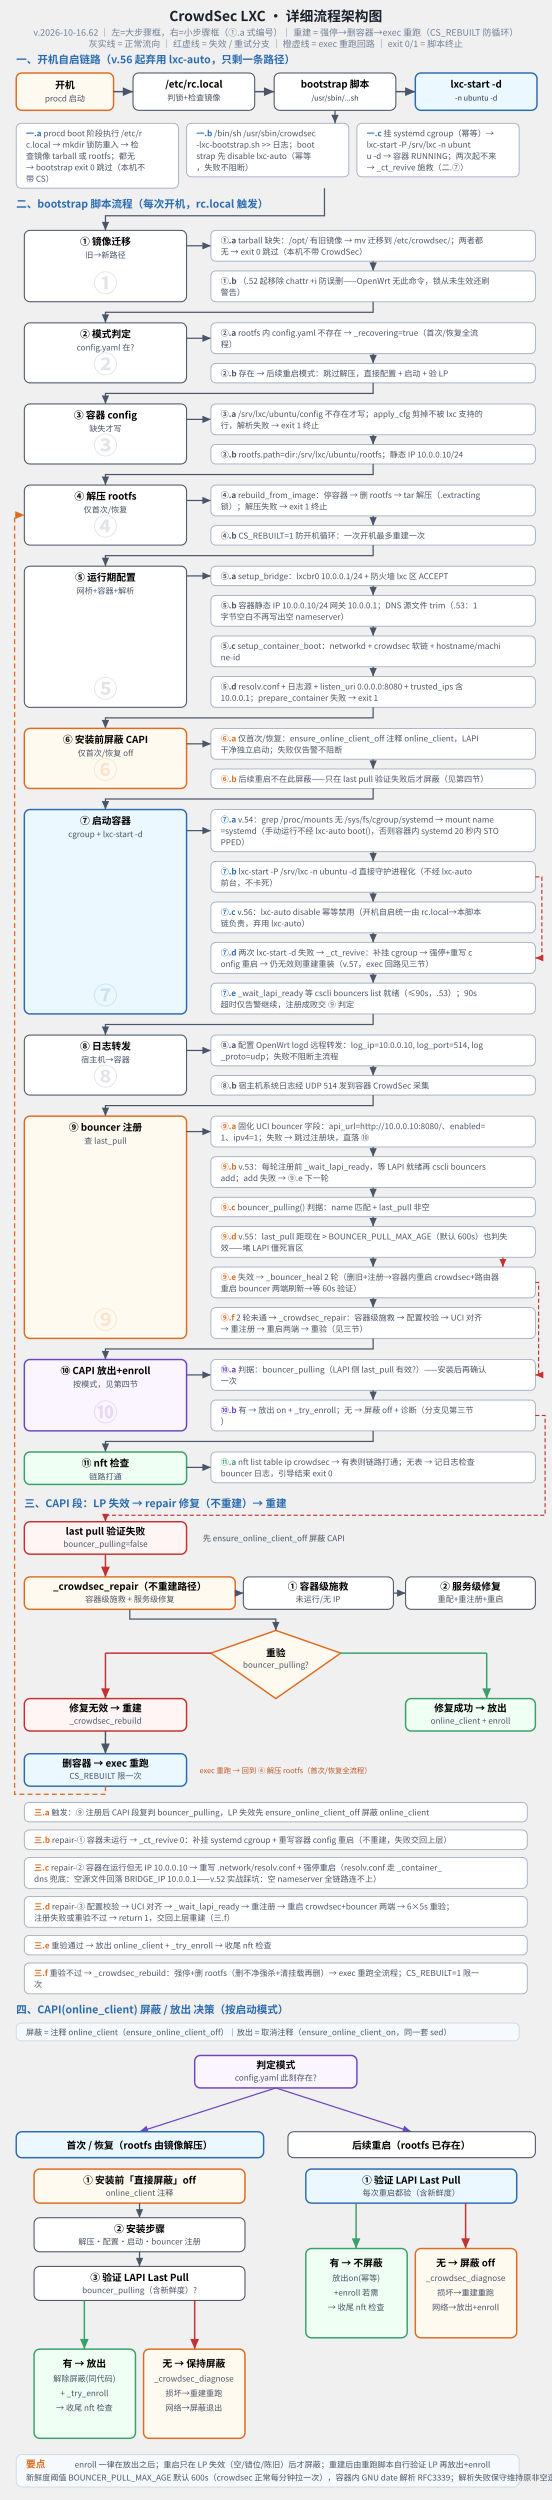
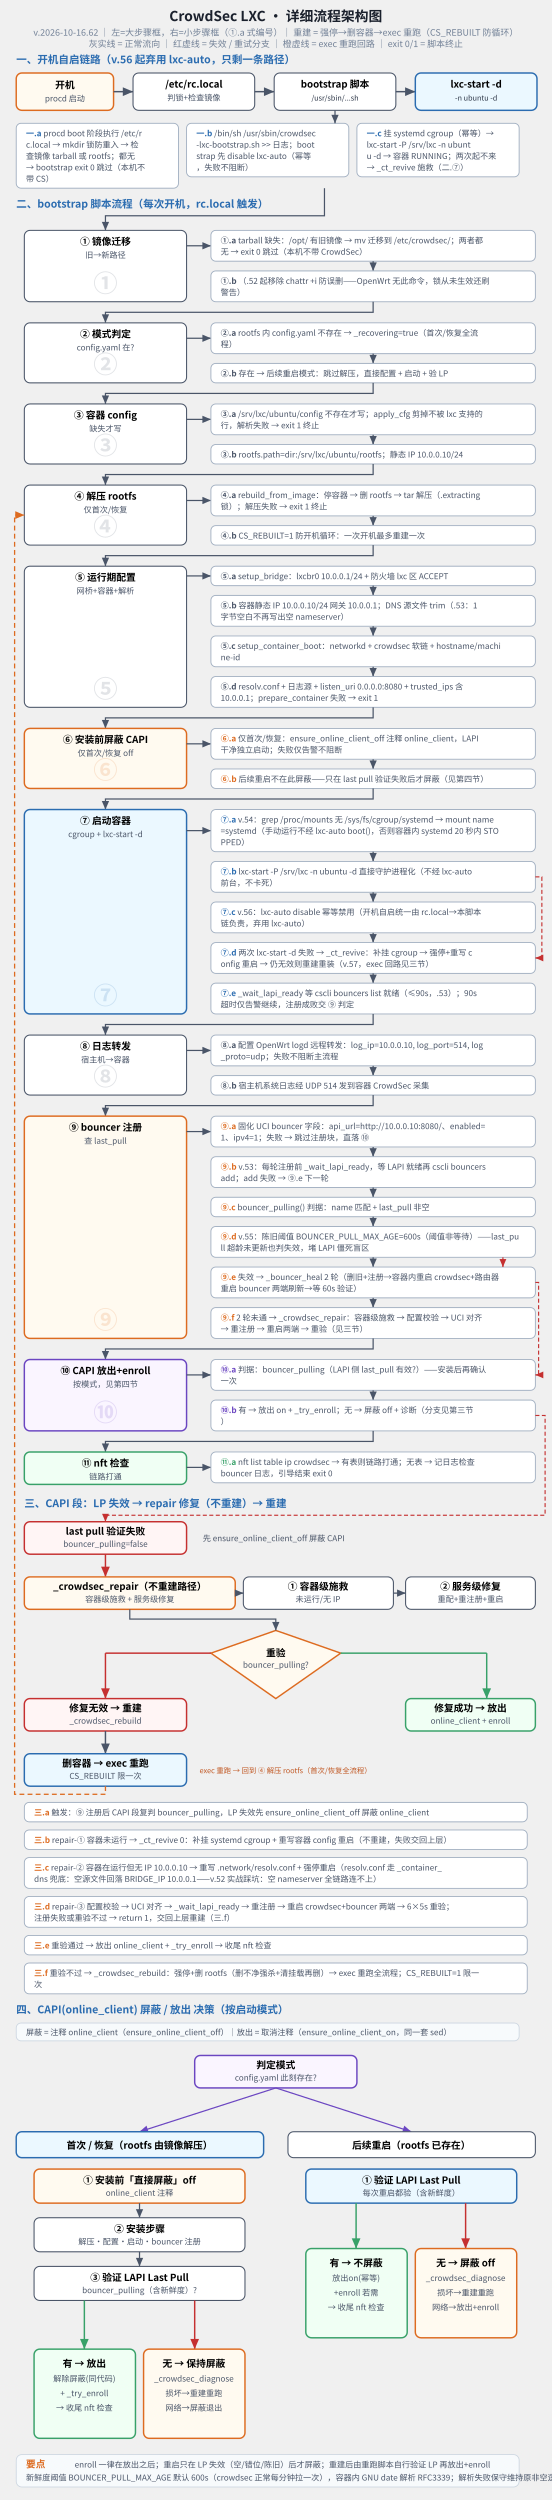
<svg xmlns="http://www.w3.org/2000/svg" viewBox="0 0 680 3082" font-family="-apple-system,'PingFang SC','Microsoft YaHei','Noto Sans CJK SC',sans-serif">
  <defs>
    <marker id="arr" markerWidth="9" markerHeight="9" refX="7" refY="3" orient="auto" markerUnits="strokeWidth">
      <path d="M0,0 L7,3 L0,6 z" fill="#4a5568" />
    </marker>
    <marker id="arrRed" markerWidth="9" markerHeight="9" refX="7" refY="3" orient="auto" markerUnits="strokeWidth">
      <path d="M0,0 L7,3 L0,6 z" fill="#c53030" />
    </marker>
    <marker id="arrGreen" markerWidth="9" markerHeight="9" refX="7" refY="3" orient="auto" markerUnits="strokeWidth">
      <path d="M0,0 L7,3 L0,6 z" fill="#38a169" />
    </marker>
    <marker id="arrOrange" markerWidth="9" markerHeight="9" refX="7" refY="3" orient="auto" markerUnits="strokeWidth">
      <path d="M0,0 L7,3 L0,6 z" fill="#dd6b20" />
    </marker>
    <marker id="arrPurple" markerWidth="9" markerHeight="9" refX="7" refY="3" orient="auto" markerUnits="strokeWidth">
      <path d="M0,0 L7,3 L0,6 z" fill="#6b46c1" />
    </marker>
  </defs>
  <style>
    .title{font-size:17px;font-weight:700;fill:#1a202c;}
    .ver{font-size:11px;fill:#718096;}
    .sub{font-size:13px;font-weight:700;fill:#2b6cb0;}
    .sub2{font-size:12px;font-weight:600;fill:#dd6b20;}
    .node{fill:#fff;stroke:#4a5568;stroke-width:1.3;}
    .nodeBlue{fill:#ebf8ff;stroke:#2b6cb0;stroke-width:1.8;}
    .nodeGreen{fill:#f0fff4;stroke:#38a169;stroke-width:1.8;}
    .nodeOrange{fill:#fffaf0;stroke:#dd6b20;stroke-width:1.8;}
    .nodeRed{fill:#fff5f5;stroke:#c53030;stroke-width:1.8;}
    .nodePurple{fill:#faf5ff;stroke:#6b46c1;stroke-width:1.8;}
    .sml{fill:#ffffff;stroke:#a0aec0;stroke-width:1.1;}
    .nt{font-size:12px;font-weight:700;text-anchor:middle;}
    .nd{font-size:10px;text-anchor:middle;fill:#4a5568;}
    .ndl{font-size:10px;text-anchor:start;fill:#4a5568;}
    .mono{font-family:'SFMono-Regular',Consolas,'Noto Sans CJK SC',monospace;font-size:9px;text-anchor:middle;fill:#2d3748;}
    .bignum{font-size:30px;font-weight:700;text-anchor:middle;}
    .loop{stroke:#dd6b20;stroke-width:1.6;stroke-dasharray:6 4;fill:none;}
    .loopt{font-size:9px;fill:#c05621;}
  </style>
  <text x="340" y="26" class="title" text-anchor="middle">CrowdSec LXC · 详细流程架构图</text>
  <text x="340" y="44" class="ver" text-anchor="middle">v.2026-10-16.62 ｜ 左=大步骤框，右=小步骤框（①.a 式编号）｜ 重建 = 强停→删容器→exec 重跑（CS_REBUILT 防循环）</text>
  <text x="340" y="58" class="ver" text-anchor="middle">灰实线 = 正常流向 ｜ 红虚线 = 失效 / 重试分支 ｜ 橙虚线 = exec 重跑回路 ｜ exit 0/1 = 脚本终止</text>
  <text x="20" y="78" class="sub">一、开机自启链路（v.56 起弃用 lxc-auto，只剩一条路径）</text>
  <rect x="20" y="90" width="120" height="46" rx="7" class="nodeOrange" />
  <text x="80" y="109" class="nt">开机</text>
  <text x="80" y="125" class="nd">procd 启动</text>
  <line x1="140" y1="113" x2="164" y2="113" stroke="#4a5568" stroke-width="1.8" marker-end="url(#arr)" />
  <rect x="164" y="90" width="150" height="46" rx="7" class="node" />
  <text x="239" y="108" class="nt">/etc/rc.local</text>
  <text x="239" y="124" class="nd">判锁+检查镜像</text>
  <line x1="314" y1="113" x2="338" y2="113" stroke="#4a5568" stroke-width="1.8" marker-end="url(#arr)" />
  <rect x="338" y="90" width="150" height="46" rx="7" class="node" />
  <text x="413" y="108" class="nt">bootstrap 脚本</text>
  <text x="413" y="124" class="mono">/usr/sbin/...sh</text>
  <line x1="488" y1="113" x2="512" y2="113" stroke="#4a5568" stroke-width="1.8" marker-end="url(#arr)" />
  <rect x="512" y="90" width="150" height="46" rx="7" class="nodeBlue" />
  <text x="587" y="108" class="nt">lxc-start -d</text>
  <text x="587" y="124" class="mono">-n ubuntu -d</text>
  <rect x="20" y="152" width="200" height="80" rx="6" class="sml" />
  <text x="32" y="168" class="ndl">
    <tspan style="font-weight:700;fill:#2b6cb0">一.a</tspan> procd boot 阶段执行 /etc/r</text>
  <text x="32" y="182" class="ndl">c.local → mkdir 锁防重入 → 检</text>
  <text x="32" y="196" class="ndl">查镜像 tarball 或 rootfs；都无</text>
  <text x="32" y="210" class="ndl">→ bootstrap exit 0 跳过（本机不</text>
  <text x="32" y="224" class="ndl">带 CS）</text>
  <rect x="230" y="152" width="200" height="66" rx="6" class="sml" />
  <text x="242" y="168" class="ndl">
    <tspan style="font-weight:700;fill:#2b6cb0">一.b</tspan> /bin/sh /usr/sbin/crowdsec</text>
  <text x="242" y="182" class="ndl">-lxc-bootstrap.sh &gt;&gt; 日志；boot</text>
  <text x="242" y="196" class="ndl">strap 先 disable lxc-auto（幂等</text>
  <text x="242" y="210" class="ndl">，失败不阻断）</text>
  <rect x="440" y="152" width="200" height="66" rx="6" class="sml" />
  <text x="452" y="168" class="ndl">
    <tspan style="font-weight:700;fill:#2b6cb0">一.c</tspan> 挂 systemd cgroup（幂等）→</text>
  <text x="452" y="182" class="ndl">lxc-start -P /srv/lxc -n ubunt</text>
  <text x="452" y="196" class="ndl">u -d → 容器 RUNNING；两次起不来</text>
  <text x="452" y="210" class="ndl">→ _ct_revive 施救（二.⑦）</text>
  <line x1="413" y1="136" x2="413" y2="152" stroke="#4a5568" stroke-width="1.5" marker-end="url(#arr)" />
  <text x="20" y="256" class="sub">二、bootstrap 脚本流程（每次开机，rc.local 触发）</text>
  <path d="M400,232 L400,266 L130,266 L130,284" fill="none" stroke="#4a5568" stroke-width="1.5" marker-end="url(#arr)" />
  <rect x="30" y="284" width="200" height="88" rx="7" class="node" />
  <text x="130.0" y="302" class="nt">① 镜像迁移</text>
  <text x="130.0" y="318" class="nd">旧→新路径</text>
  <text x="130.0" y="360" class="bignum" fill="#4a5568" fill-opacity="0.16">①</text>
  <line x1="230" y1="303.0" x2="260" y2="303.0" stroke="#4a5568" stroke-width="1.5" marker-end="url(#arr)" />
  <rect x="260" y="284" width="400" height="38" rx="6" class="sml" />
  <text x="272" y="300" class="ndl">
    <tspan style="font-weight:700;fill:#4a5568">①.a</tspan> tarball 缺失：/opt/ 有旧镜像 → mv 迁移到 /etc/crowdsec/；两者都</text>
  <text x="272" y="314" class="ndl">无 → exit 0 跳过（本机不带 CrowdSec）</text>
  <line x1="460.0" y1="322" x2="460.0" y2="334" stroke="#4a5568" stroke-width="1.5" marker-end="url(#arr)" />
  <rect x="260" y="334" width="400" height="38" rx="6" class="sml" />
  <text x="272" y="350" class="ndl">
    <tspan style="font-weight:700;fill:#4a5568">①.b</tspan> （.52 起移除 chattr +i 防误删——OpenWrt 无此命令，锁从未生效还刷</text>
  <text x="272" y="364" class="ndl">警告）</text>
  <path d="M460,372 L460,385 L130,385 L130,398" fill="none" stroke="#4a5568" stroke-width="1.5" marker-end="url(#arr)" />
  <rect x="30" y="398" width="200" height="74" rx="7" class="node" />
  <text x="130.0" y="416" class="nt">② 模式判定</text>
  <text x="130.0" y="432" class="nd">config.yaml 在?</text>
  <text x="130.0" y="460" class="bignum" fill="#4a5568" fill-opacity="0.16">②</text>
  <line x1="230" y1="417.0" x2="260" y2="417.0" stroke="#4a5568" stroke-width="1.5" marker-end="url(#arr)" />
  <rect x="260" y="398" width="400" height="38" rx="6" class="sml" />
  <text x="272" y="414" class="ndl">
    <tspan style="font-weight:700;fill:#4a5568">②.a</tspan> rootfs 内 config.yaml 不存在 → _recovering=true（首次/恢复全流</text>
  <text x="272" y="428" class="ndl">程）</text>
  <line x1="460.0" y1="436" x2="460.0" y2="448" stroke="#4a5568" stroke-width="1.5" marker-end="url(#arr)" />
  <rect x="260" y="448" width="400" height="24" rx="6" class="sml" />
  <text x="272" y="464" class="ndl">
    <tspan style="font-weight:700;fill:#4a5568">②.b</tspan> 存在 → 后续重启模式：跳过解压，直接配置 + 启动 + 验 LP</text>
  <path d="M460,472 L460,485 L130,485 L130,498" fill="none" stroke="#4a5568" stroke-width="1.5" marker-end="url(#arr)" />
  <rect x="30" y="498" width="200" height="74" rx="7" class="node" />
  <text x="130.0" y="516" class="nt">③ 容器 config</text>
  <text x="130.0" y="532" class="nd">缺失才写</text>
  <text x="130.0" y="560" class="bignum" fill="#4a5568" fill-opacity="0.16">③</text>
  <line x1="230" y1="517.0" x2="260" y2="517.0" stroke="#4a5568" stroke-width="1.5" marker-end="url(#arr)" />
  <rect x="260" y="498" width="400" height="38" rx="6" class="sml" />
  <text x="272" y="514" class="ndl">
    <tspan style="font-weight:700;fill:#4a5568">③.a</tspan> /srv/lxc/ubuntu/config 不存在才写；apply_cfg 剪掉不被 lxc 支持的</text>
  <text x="272" y="528" class="ndl">行，解析失败 → exit 1 终止</text>
  <line x1="460.0" y1="536" x2="460.0" y2="548" stroke="#4a5568" stroke-width="1.5" marker-end="url(#arr)" />
  <rect x="260" y="548" width="400" height="24" rx="6" class="sml" />
  <text x="272" y="564" class="ndl">
    <tspan style="font-weight:700;fill:#4a5568">③.b</tspan> rootfs.path=dir:/srv/lxc/ubuntu/rootfs；静态 IP 10.0.0.10/24</text>
  <path d="M460,572 L460,585 L130,585 L130,598" fill="none" stroke="#4a5568" stroke-width="1.5" marker-end="url(#arr)" />
  <rect x="30" y="598" width="200" height="74" rx="7" class="node" />
  <text x="130.0" y="616" class="nt">④ 解压 rootfs</text>
  <text x="130.0" y="632" class="nd">仅首次/恢复</text>
  <text x="130.0" y="660" class="bignum" fill="#4a5568" fill-opacity="0.16">④</text>
  <line x1="230" y1="617.0" x2="260" y2="617.0" stroke="#4a5568" stroke-width="1.5" marker-end="url(#arr)" />
  <rect x="260" y="598" width="400" height="38" rx="6" class="sml" />
  <text x="272" y="614" class="ndl">
    <tspan style="font-weight:700;fill:#4a5568">④.a</tspan> rebuild_from_image：停容器 → 删 rootfs → tar 解压（.extracting</text>
  <text x="272" y="628" class="ndl">锁）；解压失败 → exit 1 终止</text>
  <line x1="460.0" y1="636" x2="460.0" y2="648" stroke="#4a5568" stroke-width="1.5" marker-end="url(#arr)" />
  <rect x="260" y="648" width="400" height="24" rx="6" class="sml" />
  <text x="272" y="664" class="ndl">
    <tspan style="font-weight:700;fill:#4a5568">④.b</tspan> CS_REBUILT=1 防开机循环：一次开机最多重建一次</text>
  <path d="M460,672 L460,685 L130,685 L130,698" fill="none" stroke="#4a5568" stroke-width="1.5" marker-end="url(#arr)" />
  <rect x="30" y="698" width="200" height="174" rx="7" class="node" />
  <text x="130.0" y="716" class="nt">⑤ 运行期配置</text>
  <text x="130.0" y="732" class="nd">网桥+容器+解析</text>
  <text x="130.0" y="860" class="bignum" fill="#4a5568" fill-opacity="0.16">⑤</text>
  <line x1="230" y1="710.0" x2="260" y2="710.0" stroke="#4a5568" stroke-width="1.5" marker-end="url(#arr)" />
  <rect x="260" y="698" width="400" height="24" rx="6" class="sml" />
  <text x="272" y="714" class="ndl">
    <tspan style="font-weight:700;fill:#4a5568">⑤.a</tspan> setup_bridge：lxcbr0 10.0.0.1/24 + 防火墙 lxc 区 ACCEPT</text>
  <line x1="460.0" y1="722" x2="460.0" y2="734" stroke="#4a5568" stroke-width="1.5" marker-end="url(#arr)" />
  <rect x="260" y="734" width="400" height="38" rx="6" class="sml" />
  <text x="272" y="750" class="ndl">
    <tspan style="font-weight:700;fill:#4a5568">⑤.b</tspan> 容器静态 IP 10.0.0.10/24 网关 10.0.0.1；DNS 源文件 trim（.53：1</text>
  <text x="272" y="764" class="ndl">字节空白不再写出空 nameserver）</text>
  <line x1="460.0" y1="772" x2="460.0" y2="784" stroke="#4a5568" stroke-width="1.5" marker-end="url(#arr)" />
  <rect x="260" y="784" width="400" height="38" rx="6" class="sml" />
  <text x="272" y="800" class="ndl">
    <tspan style="font-weight:700;fill:#4a5568">⑤.c</tspan> setup_container_boot：networkd + crowdsec 软链 + hostname/machi</text>
  <text x="272" y="814" class="ndl">ne-id</text>
  <line x1="460.0" y1="822" x2="460.0" y2="834" stroke="#4a5568" stroke-width="1.5" marker-end="url(#arr)" />
  <rect x="260" y="834" width="400" height="38" rx="6" class="sml" />
  <text x="272" y="850" class="ndl">
    <tspan style="font-weight:700;fill:#4a5568">⑤.d</tspan> resolv.conf + 日志源 + listen_uri 0.0.0.0:8080 + trusted_ips 含</text>
  <text x="272" y="864" class="ndl">10.0.0.1；prepare_container 失败 → exit 1</text>
  <path d="M460,872 L460,885 L130,885 L130,898" fill="none" stroke="#4a5568" stroke-width="1.5" marker-end="url(#arr)" />
  <rect x="30" y="898" width="200" height="74" rx="7" class="nodeOrange" />
  <text x="130.0" y="916" class="nt">⑥ 安装前屏蔽 CAPI</text>
  <text x="130.0" y="932" class="nd">仅首次/恢复 off</text>
  <text x="130.0" y="960" class="bignum" fill="#dd6b20" fill-opacity="0.16">⑥</text>
  <line x1="230" y1="917.0" x2="260" y2="917.0" stroke="#4a5568" stroke-width="1.5" marker-end="url(#arr)" />
  <rect x="260" y="898" width="400" height="38" rx="6" class="sml" />
  <text x="272" y="914" class="ndl">
    <tspan style="font-weight:700;fill:#dd6b20">⑥.a</tspan> 仅首次/恢复：ensure_online_client_off 注释 online_client，LAPI</text>
  <text x="272" y="928" class="ndl">干净独立启动；失败仅告警不阻断</text>
  <line x1="460.0" y1="936" x2="460.0" y2="948" stroke="#4a5568" stroke-width="1.5" marker-end="url(#arr)" />
  <rect x="260" y="948" width="400" height="24" rx="6" class="sml" />
  <text x="272" y="964" class="ndl">
    <tspan style="font-weight:700;fill:#dd6b20">⑥.b</tspan> 后续重启不在此屏蔽——只在 last pull 验证失败后才屏蔽（见第四节）</text>
  <path d="M460,972 L460,985 L130,985 L130,998" fill="none" stroke="#4a5568" stroke-width="1.5" marker-end="url(#arr)" />
  <rect x="30" y="998" width="200" height="252" rx="7" class="nodeBlue" />
  <text x="130.0" y="1016" class="nt">⑦ 启动容器</text>
  <text x="130.0" y="1032" class="nd">cgroup + lxc-start -d</text>
  <text x="130.0" y="1238" class="bignum" fill="#2b6cb0" fill-opacity="0.16">⑦</text>
  <line x1="230" y1="1024.0" x2="260" y2="1024.0" stroke="#4a5568" stroke-width="1.5" marker-end="url(#arr)" />
  <rect x="260" y="998" width="400" height="52" rx="6" class="sml" />
  <text x="272" y="1014" class="ndl">
    <tspan style="font-weight:700;fill:#2b6cb0">⑦.a</tspan> v.54：grep /proc/mounts 无 /sys/fs/cgroup/systemd → mount name</text>
  <text x="272" y="1028" class="ndl">=systemd（手动运行不经 lxc-auto boot()，否则容器内 systemd 20 秒内 STO</text>
  <text x="272" y="1042" class="ndl">PPED）</text>
  <line x1="460.0" y1="1050" x2="460.0" y2="1062" stroke="#4a5568" stroke-width="1.5" marker-end="url(#arr)" />
  <rect x="260" y="1062" width="400" height="38" rx="6" class="sml" />
  <text x="272" y="1078" class="ndl">
    <tspan style="font-weight:700;fill:#2b6cb0">⑦.b</tspan> lxc-start -P /srv/lxc -n ubuntu -d 直接守护进程化（不经 lxc-auto</text>
  <text x="272" y="1092" class="ndl">前台，不卡死）</text>
  <line x1="460.0" y1="1100" x2="460.0" y2="1112" stroke="#4a5568" stroke-width="1.5" marker-end="url(#arr)" />
  <rect x="260" y="1112" width="400" height="38" rx="6" class="sml" />
  <text x="272" y="1128" class="ndl">
    <tspan style="font-weight:700;fill:#2b6cb0">⑦.c</tspan> v.56：lxc-auto disable 幂等禁用（开机自启统一由 rc.local→本脚本</text>
  <text x="272" y="1142" class="ndl">链负责，弃用 lxc-auto）</text>
  <line x1="460.0" y1="1150" x2="460.0" y2="1162" stroke="#4a5568" stroke-width="1.5" marker-end="url(#arr)" />
  <rect x="260" y="1162" width="400" height="38" rx="6" class="sml" />
  <text x="272" y="1178" class="ndl">
    <tspan style="font-weight:700;fill:#2b6cb0">⑦.d</tspan> 两次 lxc-start -d 失败 → _ct_revive：补挂 cgroup → 强停+重写 c</text>
  <text x="272" y="1192" class="ndl">onfig 重启 → 仍无效则重建重装（v.57，exec 回路见三节）</text>
  <line x1="460.0" y1="1200" x2="460.0" y2="1212" stroke="#4a5568" stroke-width="1.5" marker-end="url(#arr)" />
  <rect x="260" y="1212" width="400" height="38" rx="6" class="sml" />
  <text x="272" y="1228" class="ndl">
    <tspan style="font-weight:700;fill:#2b6cb0">⑦.e</tspan> _wait_lapi_ready 等 cscli bouncers list 就绪（≤90s，.53）；90s</text>
  <text x="272" y="1242" class="ndl">超时仅告警继续，注册成败交 ⑨ 判定</text>
  <path d="M460,1250 L460,1263 L130,1263 L130,1276" fill="none" stroke="#4a5568" stroke-width="1.5" marker-end="url(#arr)" />
  <rect x="30" y="1276" width="200" height="74" rx="7" class="node" />
  <text x="130.0" y="1294" class="nt">⑧ 日志转发</text>
  <text x="130.0" y="1310" class="nd">宿主机→容器</text>
  <text x="130.0" y="1338" class="bignum" fill="#4a5568" fill-opacity="0.16">⑧</text>
  <line x1="230" y1="1295.0" x2="260" y2="1295.0" stroke="#4a5568" stroke-width="1.5" marker-end="url(#arr)" />
  <rect x="260" y="1276" width="400" height="38" rx="6" class="sml" />
  <text x="272" y="1292" class="ndl">
    <tspan style="font-weight:700;fill:#4a5568">⑧.a</tspan> 配置 OpenWrt logd 远程转发：log_ip=10.0.0.10, log_port=514, log</text>
  <text x="272" y="1306" class="ndl">_proto=udp；失败不阻断主流程</text>
  <line x1="460.0" y1="1314" x2="460.0" y2="1326" stroke="#4a5568" stroke-width="1.5" marker-end="url(#arr)" />
  <rect x="260" y="1326" width="400" height="24" rx="6" class="sml" />
  <text x="272" y="1342" class="ndl">
    <tspan style="font-weight:700;fill:#4a5568">⑧.b</tspan> 宿主机系统日志经 UDP 514 发到容器 CrowdSec 采集</text>
  <path d="M460,1350 L460,1363 L130,1363 L130,1376" fill="none" stroke="#4a5568" stroke-width="1.5" marker-end="url(#arr)" />
  <rect x="30" y="1376" width="200" height="274" rx="7" class="nodeOrange" />
  <text x="130.0" y="1394" class="nt">⑨ bouncer 注册</text>
  <text x="130.0" y="1410" class="nd">查 last_pull</text>
  <text x="130.0" y="1638" class="bignum" fill="#dd6b20" fill-opacity="0.16">⑨</text>
  <line x1="230" y1="1395.0" x2="260" y2="1395.0" stroke="#4a5568" stroke-width="1.5" marker-end="url(#arr)" />
  <rect x="260" y="1376" width="400" height="38" rx="6" class="sml" />
  <text x="272" y="1392" class="ndl">
    <tspan style="font-weight:700;fill:#dd6b20">⑨.a</tspan> 固化 UCI bouncer 字段：api_url=http://10.0.0.10:8080/、enabled=</text>
  <text x="272" y="1406" class="ndl">1、ipv4=1；失败 → 跳过注册块，直落 ⑩</text>
  <line x1="460.0" y1="1414" x2="460.0" y2="1426" stroke="#4a5568" stroke-width="1.5" marker-end="url(#arr)" />
  <rect x="260" y="1426" width="400" height="38" rx="6" class="sml" />
  <text x="272" y="1442" class="ndl">
    <tspan style="font-weight:700;fill:#dd6b20">⑨.b</tspan> v.53：每轮注册前 _wait_lapi_ready，等 LAPI 就绪再 cscli bouncers</text>
  <text x="272" y="1456" class="ndl">add；add 失败 → ⑨.e 下一轮</text>
  <line x1="460.0" y1="1464" x2="460.0" y2="1476" stroke="#4a5568" stroke-width="1.5" marker-end="url(#arr)" />
  <rect x="260" y="1476" width="400" height="24" rx="6" class="sml" />
  <text x="272" y="1492" class="ndl">
    <tspan style="font-weight:700;fill:#dd6b20">⑨.c</tspan> bouncer_pulling() 判据：name 匹配 + last_pull 非空</text>
  <line x1="460.0" y1="1500" x2="460.0" y2="1512" stroke="#4a5568" stroke-width="1.5" marker-end="url(#arr)" />
  <rect x="260" y="1512" width="400" height="38" rx="6" class="sml" />
  <text x="272" y="1528" class="ndl">
-     <tspan style="font-weight:700;fill:#dd6b20">⑨.d</tspan> v.55：last_pull 距现在 &gt; BOUNCER_PULL_MAX_AGE（默认 600s）也判失</text>
-   <text x="272" y="1542" class="ndl">效——堵 LAPI 僵死盲区</text>
+     <tspan style="font-weight:700;fill:#dd6b20">⑨.d</tspan> v.55：陈旧阈值 BOUNCER_PULL_MAX_AGE=600s（阈值非等待）——last_pu</text>
+   <text x="272" y="1542" class="ndl">ll 超龄未更新也判失效，堵 LAPI 僵死盲区</text>
  <line x1="460.0" y1="1550" x2="460.0" y2="1562" stroke="#4a5568" stroke-width="1.5" marker-end="url(#arr)" />
  <rect x="260" y="1562" width="400" height="38" rx="6" class="sml" />
  <text x="272" y="1578" class="ndl">
    <tspan style="font-weight:700;fill:#dd6b20">⑨.e</tspan> 失效 → _bouncer_heal 2 轮（删旧+注册→容器内重启 crowdsec+路由器</text>
  <text x="272" y="1592" class="ndl">重启 bouncer 两端刷新→等 60s 验证）</text>
  <line x1="460.0" y1="1600" x2="460.0" y2="1612" stroke="#4a5568" stroke-width="1.5" marker-end="url(#arr)" />
  <rect x="260" y="1612" width="400" height="38" rx="6" class="sml" />
  <text x="272" y="1628" class="ndl">
    <tspan style="font-weight:700;fill:#dd6b20">⑨.f</tspan> 2 轮未通 → _crowdsec_repair：容器级施救 → 配置校验 → UCI 对齐</text>
  <text x="272" y="1642" class="ndl">→ 重注册 → 重启两端 → 重验（见三节）</text>
  <path d="M460,1650 L460,1663 L130,1663 L130,1676" fill="none" stroke="#4a5568" stroke-width="1.5" marker-end="url(#arr)" />
  <rect x="30" y="1676" width="200" height="88" rx="7" class="nodePurple" />
  <text x="130.0" y="1694" class="nt">⑩ CAPI 放出+enroll</text>
  <text x="130.0" y="1710" class="nd">按模式，见第四节</text>
  <text x="130.0" y="1752" class="bignum" fill="#6b46c1" fill-opacity="0.16">⑩</text>
  <line x1="230" y1="1695.0" x2="260" y2="1695.0" stroke="#4a5568" stroke-width="1.5" marker-end="url(#arr)" />
  <rect x="260" y="1676" width="400" height="38" rx="6" class="sml" />
  <text x="272" y="1692" class="ndl">
    <tspan style="font-weight:700;fill:#6b46c1">⑩.a</tspan> 判据：bouncer_pulling（LAPI 侧 last_pull 有效?）——安装后再确认</text>
  <text x="272" y="1706" class="ndl">一次</text>
  <line x1="460.0" y1="1714" x2="460.0" y2="1726" stroke="#4a5568" stroke-width="1.5" marker-end="url(#arr)" />
  <rect x="260" y="1726" width="400" height="38" rx="6" class="sml" />
  <text x="272" y="1742" class="ndl">
    <tspan style="font-weight:700;fill:#6b46c1">⑩.b</tspan> 有 → 放出 on + _try_enroll；无 → 屏蔽 off + 诊断（分支见第三节</text>
  <text x="272" y="1756" class="ndl">）</text>
  <path d="M460,1764 L460,1777 L130,1777 L130,1790" fill="none" stroke="#4a5568" stroke-width="1.5" marker-end="url(#arr)" />
  <rect x="30" y="1790" width="200" height="40" rx="7" class="nodeGreen" />
  <text x="130.0" y="1808" class="nt">⑪ nft 检查</text>
  <text x="130.0" y="1824" class="nd">链路打通</text>
  <line x1="230" y1="1809.0" x2="260" y2="1809.0" stroke="#4a5568" stroke-width="1.5" marker-end="url(#arr)" />
  <rect x="260" y="1790" width="400" height="38" rx="6" class="sml" />
  <text x="272" y="1806" class="ndl">
    <tspan style="font-weight:700;fill:#38a169">⑪.a</tspan> nft list table ip crowdsec → 有表则链路打通；无表 → 记日志检查</text>
  <text x="272" y="1820" class="ndl">bouncer 日志，引导结束 exit 0</text>
  <text x="30" y="1858" class="sub">三、CAPI 段：LP 失效 → repair 修复（不重建）→ 重建</text>
  <rect x="30" y="1876" width="200" height="40" rx="7" class="nodeRed" />
  <text x="130" y="1892" class="nt">last pull 验证失败</text>
  <text x="130" y="1907" class="nd">bouncer_pulling=false</text>
  <text x="250" y="1900" class="ndl">先 ensure_online_client_off 屏蔽 CAPI</text>
  <line x1="130" y1="1916" x2="130" y2="1944" stroke="#c53030" stroke-width="1.8" marker-end="url(#arrRed)" />
  <rect x="30" y="1944" width="260" height="40" rx="7" class="nodeOrange" />
  <text x="160" y="1960" class="nt">_crowdsec_repair（不重建路径）</text>
  <text x="160" y="1975" class="nd">容器级施救 + 服务级修复</text>
  <rect x="300" y="1944" width="185" height="40" rx="7" class="node" />
  <text x="392" y="1960" class="nt">① 容器级施救</text>
  <text x="392" y="1975" class="nd">未运行/无 IP</text>
  <line x1="290" y1="1964" x2="300" y2="1964" stroke="#4a5568" stroke-width="1.5" marker-end="url(#arr)" />
  <rect x="500" y="1944" width="160" height="40" rx="7" class="node" />
  <text x="580" y="1960" class="nt">② 服务级修复</text>
  <text x="580" y="1975" class="nd">重配+重注册+重启</text>
  <line x1="485" y1="1964" x2="500" y2="1964" stroke="#4a5568" stroke-width="1.5" marker-end="url(#arr)" />
  <polygon points="340,2010 420,2038 340,2094 260,2038" fill="#fffaf0" stroke="#dd6b20" stroke-width="1.8" />
  <text x="340" y="2042" class="nt">重验</text>
  <text x="340" y="2056" class="nd">bouncer_pulling?</text>
  <path d="M160,1984 L160,1996 L340,1996 L340,2010" fill="none" stroke="#4a5568" stroke-width="1.5" marker-end="url(#arr)" />
  <line x1="420" y1="2038" x2="600" y2="2038" stroke="#38a169" stroke-width="1.8" />
  <line x1="600" y1="2038" x2="600" y2="2094" stroke="#38a169" stroke-width="1.8" marker-end="url(#arrGreen)" />
  <rect x="500" y="2094" width="160" height="40" rx="7" class="nodeGreen" />
  <text x="580" y="2110" class="nt">修复成功 → 放出</text>
  <text x="580" y="2125" class="nd">online_client + enroll</text>
  <line x1="260" y1="2038" x2="130" y2="2038" stroke="#c53030" stroke-width="1.8" />
  <line x1="130" y1="2038" x2="130" y2="2094" stroke="#c53030" stroke-width="1.8" marker-end="url(#arrRed)" />
  <rect x="30" y="2094" width="200" height="40" rx="7" class="nodeRed" />
  <text x="130" y="2110" class="nt">修复无效 → 重建</text>
  <text x="130" y="2125" class="nd">_crowdsec_rebuild</text>
  <line x1="130" y1="2134" x2="130" y2="2162" stroke="#4a5568" stroke-width="1.8" marker-end="url(#arr)" />
  <rect x="30" y="2162" width="200" height="40" rx="7" class="nodeBlue" />
  <text x="130" y="2178" class="nt">删容器 → exec 重跑</text>
  <text x="130" y="2193" class="nd">CS_REBUILT 限一次</text>
  <path d="M130,2202 L130,2212 L18,2212 L18,635.0 L30,635.0" fill="none" class="loop" marker-end="url(#arrOrange)" />
  <text x="246" y="2186" class="loopt">exec 重跑 → 回到 ④ 解压 rootfs（首次/恢复全流程）</text>
  <path d="M660,1081.0 L668,1081.0 L668,1181.0 L660,1181.0" fill="none" stroke="#c53030" stroke-width="1.4" stroke-dasharray="5 3" marker-end="url(#arrRed)" />
  <path d="M620,1550 L620,1562" fill="none" stroke="#c53030" stroke-width="1.4" stroke-dasharray="5 3" marker-end="url(#arrRed)" />
  <path d="M660,1581.0 L664,1581.0 L664,1695.0 L660,1695.0" fill="none" stroke="#c53030" stroke-width="1.4" stroke-dasharray="5 3" marker-end="url(#arrRed)" />
  <path d="M660,1745.0 L672,1745.0 L672,1868 L130,1868 L130,1876" fill="none" stroke="#c53030" stroke-width="1.4" stroke-dasharray="5 3" marker-end="url(#arrRed)" />
  <rect x="30" y="2222" width="620" height="24" rx="6" class="sml" />
  <text x="42" y="2238" class="ndl">
    <tspan style="font-weight:700;fill:#dd6b20">三.a</tspan> 触发：⑨ 注册后 CAPI 段复判 bouncer_pulling，LP 失效先 ensure_online_client_off 屏蔽 online_client</text>
  <rect x="30" y="2256" width="620" height="24" rx="6" class="sml" />
  <text x="42" y="2272" class="ndl">
    <tspan style="font-weight:700;fill:#dd6b20">三.b</tspan> repair-① 容器未运行 → _ct_revive 0：补挂 systemd cgroup + 重写容器 config 重启（不重建，失败交回上层）</text>
  <rect x="30" y="2290" width="620" height="38" rx="6" class="sml" />
  <text x="42" y="2306" class="ndl">
    <tspan style="font-weight:700;fill:#dd6b20">三.c</tspan> repair-② 容器在运行但无 IP 10.0.0.10 → 重写 .network/resolv.conf + 强停重启（resolv.conf 走 _container_</text>
  <text x="42" y="2320" class="ndl">dns 兜底：空源文件回落 BRIDGE_IP 10.0.0.1——v.52 实战踩坑：空 nameserver 全链路连不上）</text>
  <rect x="30" y="2338" width="620" height="38" rx="6" class="sml" />
  <text x="42" y="2354" class="ndl">
    <tspan style="font-weight:700;fill:#dd6b20">三.d</tspan> repair-③ 配置校验 → UCI 对齐 → _wait_lapi_ready → 重注册 → 重启 crowdsec+bouncer 两端 → 6×5s 重验；</text>
  <text x="42" y="2368" class="ndl">注册失败或重验不过 → return 1，交回上层重建（三.f）</text>
  <rect x="30" y="2386" width="620" height="24" rx="6" class="sml" />
  <text x="42" y="2402" class="ndl">
    <tspan style="font-weight:700;fill:#dd6b20">三.e</tspan> 重验通过 → 放出 online_client + _try_enroll → 收尾 nft 检查</text>
  <rect x="30" y="2420" width="620" height="38" rx="6" class="sml" />
  <text x="42" y="2436" class="ndl">
    <tspan style="font-weight:700;fill:#dd6b20">三.f</tspan> 重验不过 → _crowdsec_rebuild：强停+删 rootfs（删不净强杀+清挂载再删）→ exec 重跑全流程；CS_REBUILT=1 限一</text>
  <text x="42" y="2450" class="ndl">次</text>
  <text x="20" y="2482" class="sub">四、CAPI(online_client) 屏蔽 / 放出 决策（按启动模式）</text>
  <rect x="20" y="2494" width="620" height="22" rx="6" fill="#f7fafc" stroke="#cbd5e0" stroke-width="1" />
  <text x="32" y="2509" class="ndl">屏蔽 = 注释 online_client（ensure_online_client_off）｜放出 = 取消注释（ensure_online_client_on，同一套 sed）</text>
  <rect x="240" y="2534" width="200" height="40" rx="7" class="nodePurple" />
  <text x="340" y="2550" class="nt">判定模式</text>
  <text x="340" y="2565" class="nd">config.yaml 此刻存在?</text>
  <line x1="340" y1="2574" x2="172" y2="2628" stroke="#6b46c1" stroke-width="1.5" marker-end="url(#arrPurple)" />
  <line x1="340" y1="2574" x2="507" y2="2628" stroke="#6b46c1" stroke-width="1.5" marker-end="url(#arrPurple)" />
  <rect x="20" y="2628" width="305" height="32" rx="7" class="nodeBlue" />
  <text x="172" y="2649" class="nt">首次 / 恢复（rootfs 由镜像解压）</text>
  <rect x="355" y="2628" width="305" height="32" rx="7" class="node" />
  <text x="507" y="2649" class="nt">后续重启（rootfs 已存在）</text>
  <rect x="42" y="2674" width="260" height="42" rx="7" class="nodeOrange" />
  <text x="172" y="2692" class="nt">① 安装前「直接屏蔽」off</text>
  <text x="172" y="2707" class="nd">online_client 注释</text>
  <line x1="172" y1="2716" x2="172" y2="2734" stroke="#4a5568" stroke-width="1.5" marker-end="url(#arr)" />
  <rect x="42" y="2734" width="260" height="42" rx="7" class="node" />
  <text x="172" y="2752" class="nt">② 安装步骤</text>
  <text x="172" y="2767" class="nd">解压·配置·启动·bouncer 注册</text>
  <line x1="172" y1="2776" x2="172" y2="2794" stroke="#4a5568" stroke-width="1.5" marker-end="url(#arr)" />
  <rect x="42" y="2794" width="260" height="42" rx="7" class="node" />
  <text x="172" y="2812" class="nt">③ 验证 LAPI Last Pull</text>
  <text x="172" y="2827" class="nd">bouncer_pulling（含新鲜度）?</text>
  <line x1="104" y1="2836" x2="104" y2="2896" stroke="#38a169" stroke-width="1.8" marker-end="url(#arrGreen)" />
  <line x1="240" y1="2836" x2="240" y2="2896" stroke="#c53030" stroke-width="1.8" marker-end="url(#arrRed)" />
  <rect x="42" y="2896" width="125" height="110" rx="7" class="nodeGreen" />
  <text x="104" y="2918" class="nt">有 → 放出</text>
  <text x="104" y="2936" class="nd">解除屏蔽(同代码)</text>
  <text x="104" y="2954" class="nd">+ _try_enroll</text>
  <text x="104" y="2972" class="nd">→ 收尾 nft 检查</text>
  <rect x="177" y="2896" width="125" height="110" rx="7" class="nodeOrange" />
  <text x="239" y="2918" class="nt">无 → 保持屏蔽</text>
  <text x="239" y="2936" class="nd">_crowdsec_diagnose</text>
  <text x="239" y="2954" class="nd">损坏→重建重跑</text>
  <text x="239" y="2972" class="nd">网络→屏蔽退出</text>
  <rect x="377" y="2674" width="260" height="42" rx="7" class="nodeBlue" />
  <text x="507" y="2692" class="nt">① 验证 LAPI Last Pull</text>
  <text x="507" y="2707" class="nd">每次重启都验（含新鲜度）</text>
  <line x1="439" y1="2716" x2="439" y2="2772" stroke="#38a169" stroke-width="1.8" marker-end="url(#arrGreen)" />
  <line x1="574" y1="2716" x2="574" y2="2772" stroke="#c53030" stroke-width="1.8" marker-end="url(#arrRed)" />
  <rect x="377" y="2772" width="125" height="110" rx="7" class="nodeGreen" />
  <text x="439" y="2794" class="nt">有 → 不屏蔽</text>
  <text x="439" y="2812" class="nd">放出on(幂等)</text>
  <text x="439" y="2830" class="nd">+enroll 若需</text>
  <text x="439" y="2848" class="nd">→ 收尾 nft 检查</text>
  <rect x="512" y="2772" width="125" height="110" rx="7" class="nodeOrange" />
  <text x="574" y="2794" class="nt">无 → 屏蔽 off</text>
  <text x="574" y="2812" class="nd">_crowdsec_diagnose</text>
  <text x="574" y="2830" class="nd">损坏→重建重跑</text>
  <text x="574" y="2848" class="nd">网络→放出+enroll</text>
  <rect x="20" y="3026" width="620" height="40" rx="7" fill="#f7fafc" stroke="#cbd5e0" stroke-width="1" />
  <text x="32" y="3042" class="sub2">要点</text>
  <text x="92" y="3042" class="ndl">enroll 一律在放出之后；重启只在 LP 失效（空/错位/陈旧）后才屏蔽；重建后由重跑脚本自行验证 LP 再放出+enroll</text>
  <text x="32" y="3058" class="ndl">新鲜度阈值 BOUNCER_PULL_MAX_AGE 默认 600s（crowdsec 正常每分钟拉一次），容器内 GNU date 解析 RFC3339；解析失败保守维持原非空逻辑</text>
</svg>
